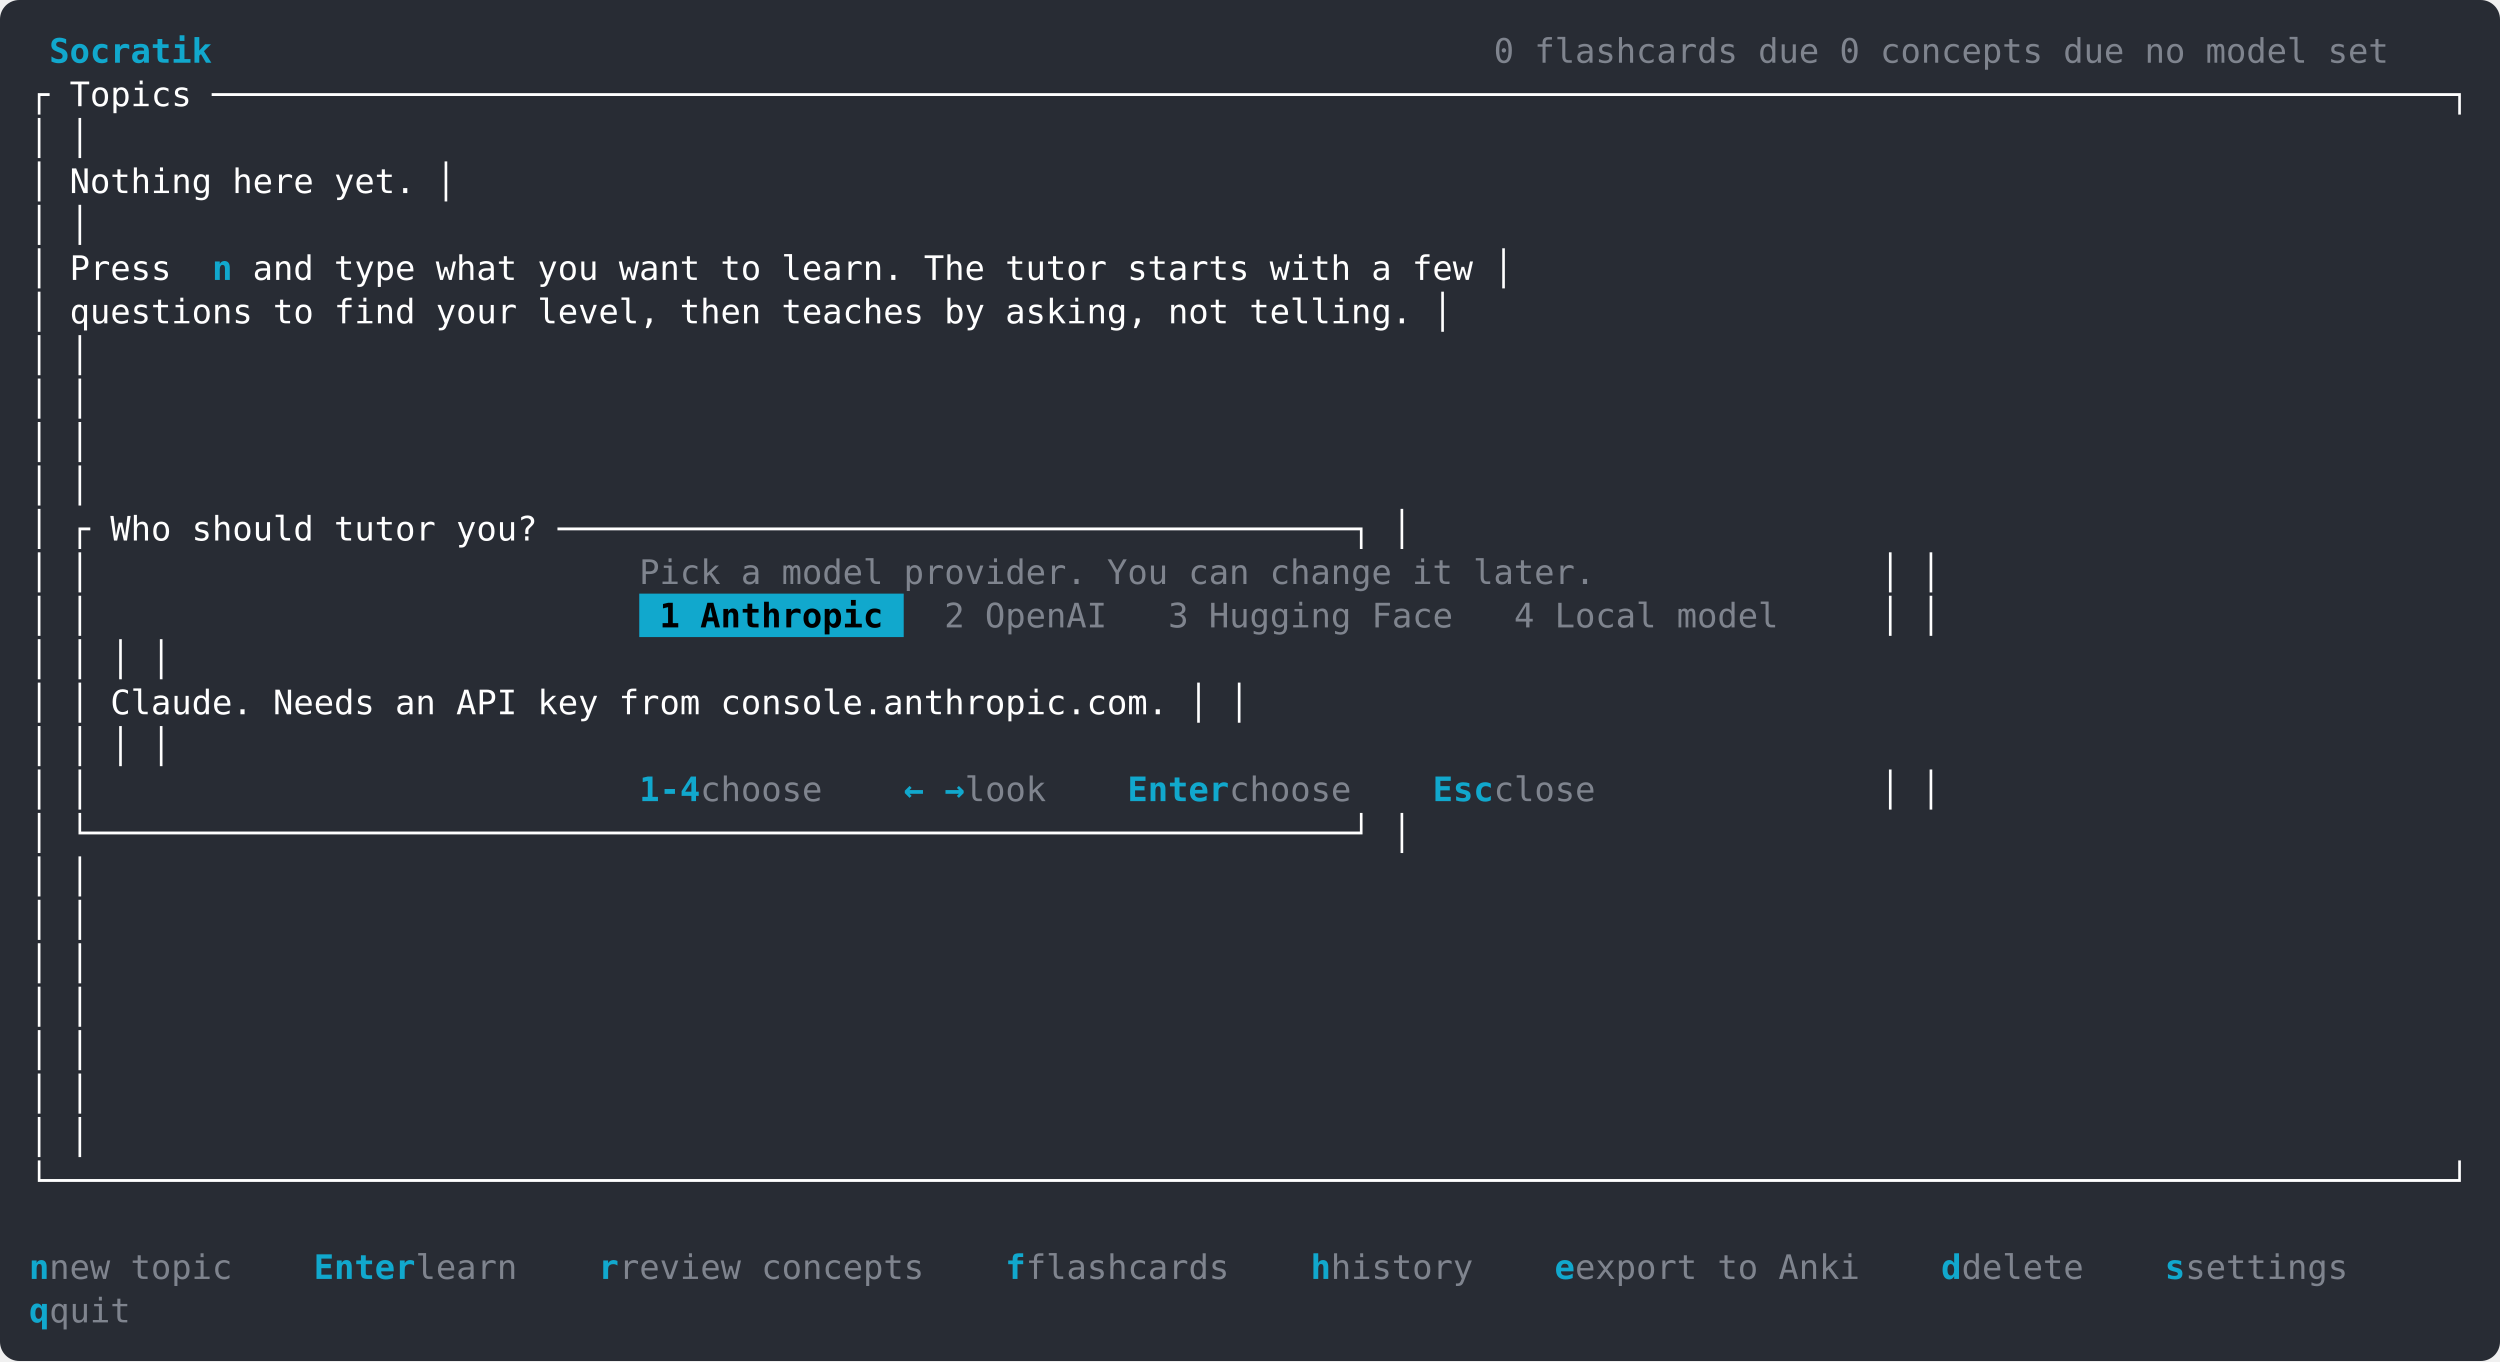
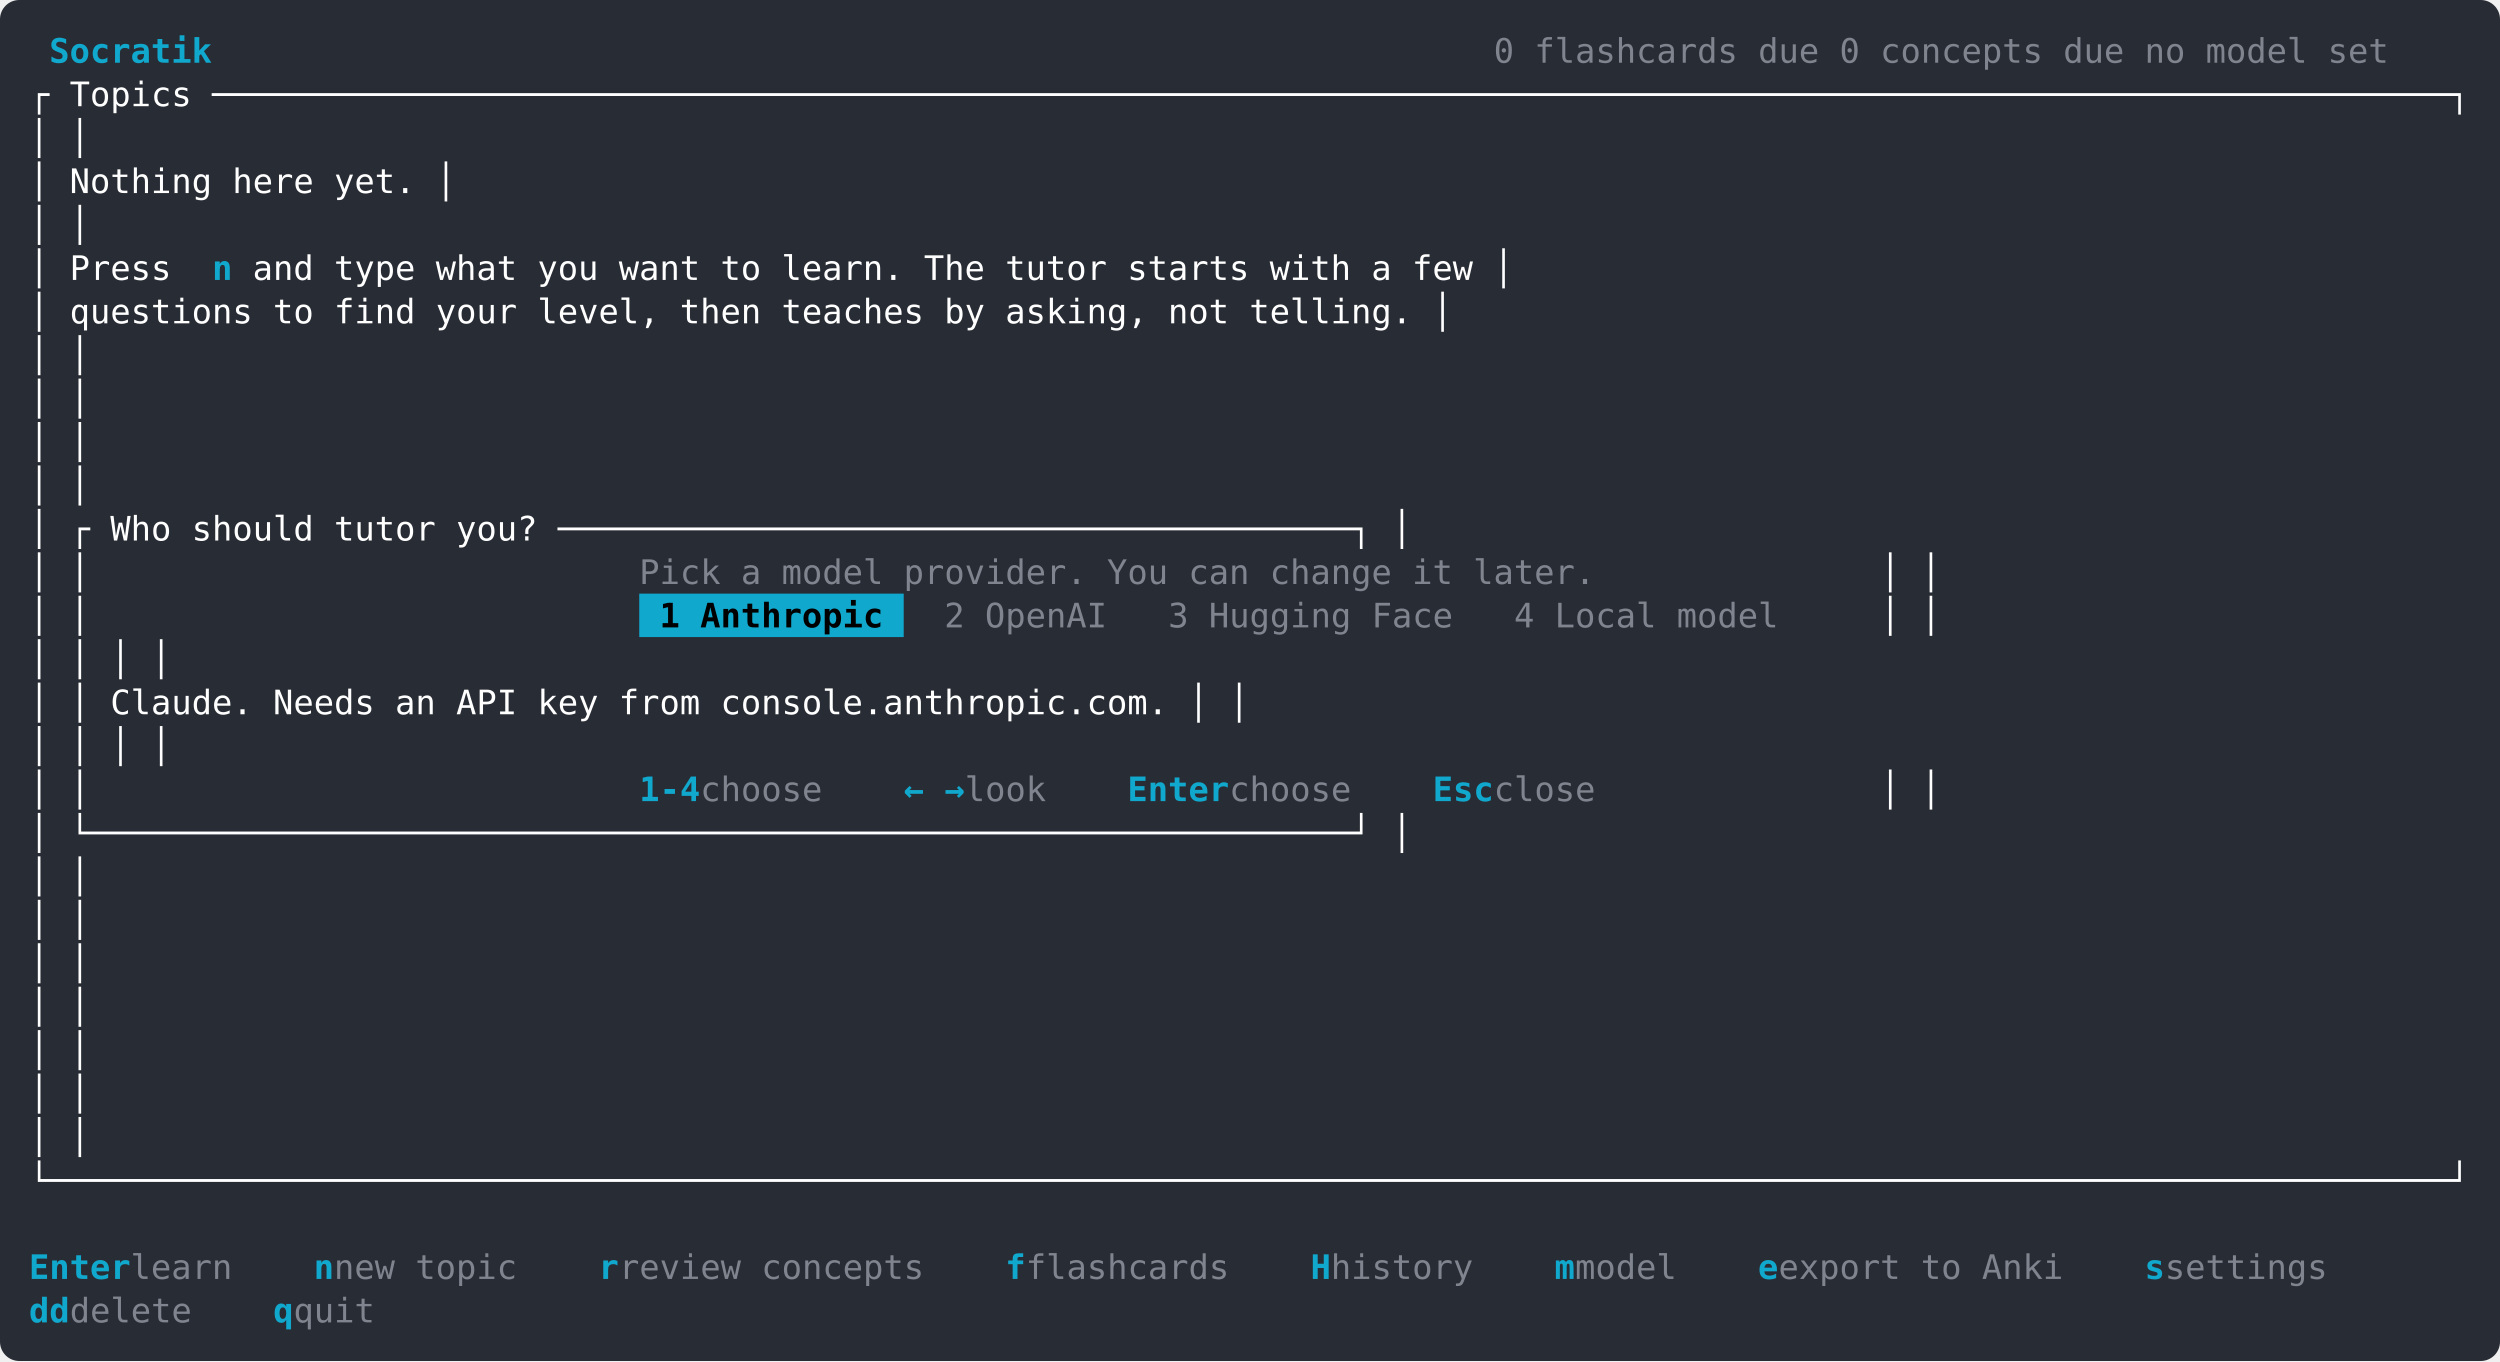
<svg xmlns="http://www.w3.org/2000/svg" width="1036" height="564" viewBox="0 0 1036 564">
  <style>
text{font-family:"JetBrains Mono","DejaVu Sans Mono",Menlo,Consolas,monospace;font-size:14px;white-space:pre}
.cap{font-family:-apple-system,"Segoe UI",Helvetica,Arial,sans-serif;font-size:17px;fill:#e6e6e6}
- .film{animation:play 25.13s step-end infinite}
- @keyframes play{0.040%{transform:translateY(0px)}9.986%{transform:translateY(-564px)}16.461%{transform:translateY(-1128px)}22.545%{transform:translateY(-1692px)}28.964%{transform:translateY(-2256px)}37.912%{transform:translateY(-2820px)}46.509%{transform:translateY(-3384px)}56.456%{transform:translateY(-3948px)}62.519%{transform:translateY(-4512px)}67.249%{transform:translateY(-5076px)}67.681%{transform:translateY(-5640px)}68.119%{transform:translateY(-6204px)}68.554%{transform:translateY(-6768px)}68.987%{transform:translateY(-7332px)}69.425%{transform:translateY(-7896px)}69.861%{transform:translateY(-8460px)}70.284%{transform:translateY(-9024px)}70.724%{transform:translateY(-9588px)}71.160%{transform:translateY(-10152px)}75.933%{transform:translateY(-10716px)}84.086%{transform:translateY(-11280px)}100%{transform:translateY(-11280px)}}
+ .film{animation:play 25.20s step-end infinite}
+ @keyframes play{0.011%{transform:translateY(0px)}9.929%{transform:translateY(-564px)}16.400%{transform:translateY(-1128px)}22.994%{transform:translateY(-1692px)}29.141%{transform:translateY(-2256px)}38.146%{transform:translateY(-2820px)}46.771%{transform:translateY(-3384px)}56.690%{transform:translateY(-3948px)}62.646%{transform:translateY(-4512px)}67.468%{transform:translateY(-5076px)}67.877%{transform:translateY(-5640px)}68.284%{transform:translateY(-6204px)}68.724%{transform:translateY(-6768px)}69.162%{transform:translateY(-7332px)}69.595%{transform:translateY(-7896px)}70.002%{transform:translateY(-8460px)}70.409%{transform:translateY(-9024px)}70.848%{transform:translateY(-9588px)}71.278%{transform:translateY(-10152px)}75.996%{transform:translateY(-10716px)}84.130%{transform:translateY(-11280px)}100%{transform:translateY(-11280px)}}
</style>
  <defs>
    <g id="r0">
      <text x="8.4" y="14" fill="#11a8cd" font-weight="bold" textLength="67.4" lengthAdjust="spacingAndGlyphs">Socratik</text>
      <text x="607.0" y="14" fill="#7f848e" textLength="404.6" lengthAdjust="spacingAndGlyphs">0 flashcards due   0 concepts due   no model set</text>
    </g>
    <g id="r1">
      <text x="0.0" y="14" fill="#ffffff" textLength="1011.6" lengthAdjust="spacingAndGlyphs">┌ Topics ──────────────────────────────────────────────────────────────────────────────────────────────────────────────┐</text>
    </g>
    <g id="r2">
      <text x="0.0" y="14" fill="#ffffff" textLength="1011.6" lengthAdjust="spacingAndGlyphs">│                                                                                                                      │</text>
    </g>
    <g id="r3">
      <text x="0.0" y="14" fill="#ffffff" textLength="1011.6" lengthAdjust="spacingAndGlyphs">│  Nothing here yet.                                                                                                   │</text>
    </g>
    <g id="r4">
      <text x="0.0" y="14" fill="#ffffff" textLength="67.4" lengthAdjust="spacingAndGlyphs">│  Press</text>
      <text x="75.9" y="14" fill="#11a8cd" font-weight="bold">n</text>
      <text x="92.7" y="14" fill="#ffffff" textLength="918.9" lengthAdjust="spacingAndGlyphs">and type what you want to learn. The tutor starts with a few                                                │</text>
    </g>
    <g id="r5">
      <text x="0.0" y="14" fill="#ffffff" textLength="1011.6" lengthAdjust="spacingAndGlyphs">│  questions to find your level, then teaches by asking, not telling.                                                  │</text>
    </g>
    <g id="r6">
      <text x="0.0" y="14" fill="#ffffff" textLength="1011.6" lengthAdjust="spacingAndGlyphs">│                           ┌ Who should tutor you? ───────────────────────────────────────┐                           │</text>
    </g>
    <g id="r7">
      <text x="0.0" y="14" fill="#ffffff" textLength="244.5" lengthAdjust="spacingAndGlyphs">│                           │</text>
      <text x="252.9" y="14" fill="#7f848e" textLength="396.2" lengthAdjust="spacingAndGlyphs">Pick a model provider. You can change it later.</text>
      <text x="767.1" y="14" fill="#ffffff" textLength="244.5" lengthAdjust="spacingAndGlyphs">│                           │</text>
    </g>
    <g id="r8">
      <rect x="252.9" width="109.6" height="18" fill="#11a8cd" />
      <text x="0.0" y="14" fill="#ffffff" textLength="244.5" lengthAdjust="spacingAndGlyphs">│                           │</text>
      <text x="261.3" y="14" fill="#000000" font-weight="bold" textLength="92.7" lengthAdjust="spacingAndGlyphs">1 Anthropic</text>
      <text x="379.3" y="14" fill="#7f848e" textLength="67.4" lengthAdjust="spacingAndGlyphs">2 OpenAI</text>
      <text x="472.1" y="14" fill="#7f848e" textLength="118.0" lengthAdjust="spacingAndGlyphs">3 Hugging Face</text>
      <text x="615.4" y="14" fill="#7f848e" textLength="109.6" lengthAdjust="spacingAndGlyphs">4 Local model</text>
      <text x="767.1" y="14" fill="#ffffff" textLength="244.5" lengthAdjust="spacingAndGlyphs">│                           │</text>
    </g>
    <g id="r9">
      <text x="0.0" y="14" fill="#ffffff" textLength="1011.6" lengthAdjust="spacingAndGlyphs">│                           │                                                              │                           │</text>
    </g>
    <g id="r10">
      <text x="0.0" y="14" fill="#ffffff" textLength="1011.6" lengthAdjust="spacingAndGlyphs">│                           │ Claude. Needs an API key from console.anthropic.com.         │                           │</text>
    </g>
    <g id="r11">
      <text x="0.0" y="14" fill="#ffffff" textLength="244.5" lengthAdjust="spacingAndGlyphs">│                           │</text>
      <text x="252.9" y="14" fill="#11a8cd" font-weight="bold" textLength="25.3" lengthAdjust="spacingAndGlyphs">1-4</text>
      <text x="278.2" y="14" fill="#7f848e" textLength="59.0" lengthAdjust="spacingAndGlyphs"> choose</text>
      <text x="362.5" y="14" fill="#11a8cd" font-weight="bold" textLength="25.3" lengthAdjust="spacingAndGlyphs">← →</text>
      <text x="387.8" y="14" fill="#7f848e" textLength="42.1" lengthAdjust="spacingAndGlyphs"> look</text>
      <text x="455.2" y="14" fill="#11a8cd" font-weight="bold" textLength="42.1" lengthAdjust="spacingAndGlyphs">Enter</text>
      <text x="497.4" y="14" fill="#7f848e" textLength="59.0" lengthAdjust="spacingAndGlyphs"> choose</text>
      <text x="581.7" y="14" fill="#11a8cd" font-weight="bold" textLength="25.3" lengthAdjust="spacingAndGlyphs">Esc</text>
      <text x="607.0" y="14" fill="#7f848e" textLength="50.6" lengthAdjust="spacingAndGlyphs"> close</text>
      <text x="767.1" y="14" fill="#ffffff" textLength="244.5" lengthAdjust="spacingAndGlyphs">│                           │</text>
    </g>
    <g id="r12">
      <text x="0.0" y="14" fill="#ffffff" textLength="1011.6" lengthAdjust="spacingAndGlyphs">│                           └──────────────────────────────────────────────────────────────┘                           │</text>
    </g>
    <g id="r13">
      <text x="0.0" y="14" fill="#ffffff" textLength="1011.6" lengthAdjust="spacingAndGlyphs">└──────────────────────────────────────────────────────────────────────────────────────────────────────────────────────┘</text>
    </g>
    <g id="r14" />
    <g id="r15">
-       <text x="0.0" y="14" fill="#11a8cd" font-weight="bold">n</text>
-       <text x="8.4" y="14" fill="#7f848e" textLength="84.3" lengthAdjust="spacingAndGlyphs"> new topic</text>
-       <text x="118.0" y="14" fill="#11a8cd" font-weight="bold" textLength="42.1" lengthAdjust="spacingAndGlyphs">Enter</text>
-       <text x="160.2" y="14" fill="#7f848e" textLength="50.6" lengthAdjust="spacingAndGlyphs"> learn</text>
+       <text x="0.0" y="14" fill="#11a8cd" font-weight="bold" textLength="42.1" lengthAdjust="spacingAndGlyphs">Enter</text>
+       <text x="42.1" y="14" fill="#7f848e" textLength="50.6" lengthAdjust="spacingAndGlyphs"> learn</text>
+       <text x="118.0" y="14" fill="#11a8cd" font-weight="bold">n</text>
+       <text x="126.4" y="14" fill="#7f848e" textLength="84.3" lengthAdjust="spacingAndGlyphs"> new topic</text>
      <text x="236.0" y="14" fill="#11a8cd" font-weight="bold">r</text>
      <text x="244.5" y="14" fill="#7f848e" textLength="134.9" lengthAdjust="spacingAndGlyphs"> review concepts</text>
      <text x="404.6" y="14" fill="#11a8cd" font-weight="bold">f</text>
      <text x="413.1" y="14" fill="#7f848e" textLength="92.7" lengthAdjust="spacingAndGlyphs"> flashcards</text>
-       <text x="531.1" y="14" fill="#11a8cd" font-weight="bold">h</text>
+       <text x="531.1" y="14" fill="#11a8cd" font-weight="bold">H</text>
      <text x="539.5" y="14" fill="#7f848e" textLength="67.4" lengthAdjust="spacingAndGlyphs"> history</text>
-       <text x="632.2" y="14" fill="#11a8cd" font-weight="bold">e</text>
-       <text x="640.7" y="14" fill="#7f848e" textLength="126.4" lengthAdjust="spacingAndGlyphs"> export to Anki</text>
-       <text x="792.4" y="14" fill="#11a8cd" font-weight="bold">d</text>
-       <text x="800.9" y="14" fill="#7f848e" textLength="59.0" lengthAdjust="spacingAndGlyphs"> delete</text>
-       <text x="885.1" y="14" fill="#11a8cd" font-weight="bold">s</text>
-       <text x="893.6" y="14" fill="#7f848e" textLength="75.9" lengthAdjust="spacingAndGlyphs"> settings</text>
+       <text x="632.2" y="14" fill="#11a8cd" font-weight="bold">m</text>
+       <text x="640.7" y="14" fill="#7f848e" textLength="50.6" lengthAdjust="spacingAndGlyphs"> model</text>
+       <text x="716.5" y="14" fill="#11a8cd" font-weight="bold">e</text>
+       <text x="725.0" y="14" fill="#7f848e" textLength="126.4" lengthAdjust="spacingAndGlyphs"> export to Anki</text>
+       <text x="876.7" y="14" fill="#11a8cd" font-weight="bold">s</text>
+       <text x="885.1" y="14" fill="#7f848e" textLength="75.9" lengthAdjust="spacingAndGlyphs"> settings</text>
    </g>
    <g id="r16">
-       <text x="0.0" y="14" fill="#11a8cd" font-weight="bold">q</text>
-       <text x="8.4" y="14" fill="#7f848e" textLength="42.1" lengthAdjust="spacingAndGlyphs"> quit</text>
+       <text x="0.0" y="14" fill="#11a8cd" font-weight="bold" textLength="16.9" lengthAdjust="spacingAndGlyphs">dd</text>
+       <text x="16.9" y="14" fill="#7f848e" textLength="59.0" lengthAdjust="spacingAndGlyphs"> delete</text>
+       <text x="101.2" y="14" fill="#11a8cd" font-weight="bold">q</text>
+       <text x="109.6" y="14" fill="#7f848e" textLength="42.1" lengthAdjust="spacingAndGlyphs"> quit</text>
    </g>
    <g id="r17">
      <rect x="370.9" width="84.3" height="18" fill="#11a8cd" />
      <text x="0.0" y="14" fill="#ffffff" textLength="244.5" lengthAdjust="spacingAndGlyphs">│                           │</text>
      <text x="261.3" y="14" fill="#7f848e" textLength="92.7" lengthAdjust="spacingAndGlyphs">1 Anthropic</text>
      <text x="379.3" y="14" fill="#000000" font-weight="bold" textLength="67.4" lengthAdjust="spacingAndGlyphs">2 OpenAI</text>
      <text x="472.1" y="14" fill="#7f848e" textLength="118.0" lengthAdjust="spacingAndGlyphs">3 Hugging Face</text>
      <text x="615.4" y="14" fill="#7f848e" textLength="109.6" lengthAdjust="spacingAndGlyphs">4 Local model</text>
      <text x="767.1" y="14" fill="#ffffff" textLength="244.5" lengthAdjust="spacingAndGlyphs">│                           │</text>
    </g>
    <g id="r18">
      <text x="0.0" y="14" fill="#ffffff" textLength="1011.6" lengthAdjust="spacingAndGlyphs">│                           │ GPT models. Needs an API key from platform.openai.com.       │                           │</text>
    </g>
    <g id="r19">
      <rect x="463.6" width="134.9" height="18" fill="#11a8cd" />
      <text x="0.0" y="14" fill="#ffffff" textLength="244.5" lengthAdjust="spacingAndGlyphs">│                           │</text>
      <text x="261.3" y="14" fill="#7f848e" textLength="92.7" lengthAdjust="spacingAndGlyphs">1 Anthropic</text>
      <text x="379.3" y="14" fill="#7f848e" textLength="67.4" lengthAdjust="spacingAndGlyphs">2 OpenAI</text>
      <text x="472.1" y="14" fill="#000000" font-weight="bold" textLength="118.0" lengthAdjust="spacingAndGlyphs">3 Hugging Face</text>
      <text x="615.4" y="14" fill="#7f848e" textLength="109.6" lengthAdjust="spacingAndGlyphs">4 Local model</text>
      <text x="767.1" y="14" fill="#ffffff" textLength="244.5" lengthAdjust="spacingAndGlyphs">│                           │</text>
    </g>
    <g id="r20">
      <text x="0.0" y="14" fill="#ffffff" textLength="1011.6" lengthAdjust="spacingAndGlyphs">│                           │ Open models. Needs a token from huggingface.co/settings/toke │                           │</text>
    </g>
    <g id="r21">
      <rect x="607.0" width="126.4" height="18" fill="#11a8cd" />
      <text x="0.0" y="14" fill="#ffffff" textLength="244.5" lengthAdjust="spacingAndGlyphs">│                           │</text>
      <text x="261.3" y="14" fill="#7f848e" textLength="92.7" lengthAdjust="spacingAndGlyphs">1 Anthropic</text>
      <text x="379.3" y="14" fill="#7f848e" textLength="67.4" lengthAdjust="spacingAndGlyphs">2 OpenAI</text>
      <text x="472.1" y="14" fill="#7f848e" textLength="118.0" lengthAdjust="spacingAndGlyphs">3 Hugging Face</text>
      <text x="615.4" y="14" fill="#000000" font-weight="bold" textLength="109.6" lengthAdjust="spacingAndGlyphs">4 Local model</text>
      <text x="767.1" y="14" fill="#ffffff" textLength="244.5" lengthAdjust="spacingAndGlyphs">│                           │</text>
    </g>
    <g id="r22">
      <text x="0.0" y="14" fill="#ffffff" textLength="1011.6" lengthAdjust="spacingAndGlyphs">│                           │ A llama.cpp server on this machine, or any OpenAI-style URL. │                           │</text>
    </g>
    <g id="r23">
      <text x="0.0" y="14" fill="#ffffff" textLength="244.5" lengthAdjust="spacingAndGlyphs">│                           │</text>
      <text x="252.9" y="14" fill="#7f848e" textLength="236.0" lengthAdjust="spacingAndGlyphs">Local model · Server address</text>
      <text x="767.1" y="14" fill="#ffffff" textLength="244.5" lengthAdjust="spacingAndGlyphs">│                           │</text>
    </g>
    <g id="r24">
      <text x="0.0" y="14" fill="#ffffff" textLength="1011.6" lengthAdjust="spacingAndGlyphs">│                           │ http://localhost:8080/v1                                     │                           │</text>
    </g>
    <g id="r25">
      <text x="0.0" y="14" fill="#ffffff" textLength="244.5" lengthAdjust="spacingAndGlyphs">│                           │</text>
      <text x="252.9" y="14" fill="#7f848e" textLength="472.1" lengthAdjust="spacingAndGlyphs">Start llama.cpp with: llama-server -m model.gguf --jinja</text>
      <text x="767.1" y="14" fill="#ffffff" textLength="244.5" lengthAdjust="spacingAndGlyphs">│                           │</text>
    </g>
    <g id="r26">
      <text x="0.0" y="14" fill="#ffffff" textLength="244.5" lengthAdjust="spacingAndGlyphs">│                           │</text>
      <text x="252.9" y="14" fill="#11a8cd" font-weight="bold" textLength="42.1" lengthAdjust="spacingAndGlyphs">Enter</text>
      <text x="295.1" y="14" fill="#7f848e" textLength="42.1" lengthAdjust="spacingAndGlyphs"> next</text>
      <text x="362.5" y="14" fill="#11a8cd" font-weight="bold" textLength="25.3" lengthAdjust="spacingAndGlyphs">Esc</text>
      <text x="387.8" y="14" fill="#7f848e" textLength="42.1" lengthAdjust="spacingAndGlyphs"> back</text>
      <text x="767.1" y="14" fill="#ffffff" textLength="244.5" lengthAdjust="spacingAndGlyphs">│                           │</text>
    </g>
    <g id="r27">
      <text x="0.0" y="14" fill="#ffffff" textLength="244.5" lengthAdjust="spacingAndGlyphs">│                           │</text>
      <text x="252.9" y="14" fill="#7f848e" textLength="202.3" lengthAdjust="spacingAndGlyphs">Local model · Model name</text>
      <text x="767.1" y="14" fill="#ffffff" textLength="244.5" lengthAdjust="spacingAndGlyphs">│                           │</text>
    </g>
    <g id="r28">
      <text x="0.0" y="14" fill="#ffffff" textLength="1011.6" lengthAdjust="spacingAndGlyphs">│                           │ local                                                        │                           │</text>
    </g>
    <g id="r29">
      <text x="0.0" y="14" fill="#ffffff" textLength="244.5" lengthAdjust="spacingAndGlyphs">│                           │</text>
      <text x="252.9" y="14" fill="#7f848e" textLength="438.4" lengthAdjust="spacingAndGlyphs">llama.cpp ignores this and uses the model it loaded.</text>
      <text x="767.1" y="14" fill="#ffffff" textLength="244.5" lengthAdjust="spacingAndGlyphs">│                           │</text>
    </g>
    <g id="r30">
      <text x="8.4" y="14" fill="#11a8cd" font-weight="bold" textLength="67.4" lengthAdjust="spacingAndGlyphs">Socratik</text>
      <text x="666.0" y="14" fill="#7f848e" textLength="345.6" lengthAdjust="spacingAndGlyphs">0 flashcards due   0 concepts due   local</text>
    </g>
    <g id="r31">
      <text x="8.4" y="14" fill="#e5e510" textLength="311.9" lengthAdjust="spacingAndGlyphs">The tutor is now Local model (local).</text>
    </g>
    <g id="r32">
      <text x="0.0" y="14" fill="#ffffff" textLength="244.5" lengthAdjust="spacingAndGlyphs">│                           │</text>
      <text x="252.9" y="14" fill="#7f848e" textLength="244.5" lengthAdjust="spacingAndGlyphs">Anthropic · Anthropic API key</text>
      <text x="767.1" y="14" fill="#ffffff" textLength="244.5" lengthAdjust="spacingAndGlyphs">│                           │</text>
    </g>
    <g id="r33">
      <text x="0.0" y="14" fill="#ffffff" textLength="244.5" lengthAdjust="spacingAndGlyphs">│                           │</text>
      <text x="252.9" y="14" fill="#7f848e" textLength="463.6" lengthAdjust="spacingAndGlyphs">Paste it here. It is saved in a file only you can read.</text>
      <text x="767.1" y="14" fill="#ffffff" textLength="244.5" lengthAdjust="spacingAndGlyphs">│                           │</text>
    </g>
    <g id="r34">
      <text x="0.0" y="14" fill="#ffffff" textLength="1011.6" lengthAdjust="spacingAndGlyphs">│                           │ •                                                            │                           │</text>
    </g>
    <g id="r35">
      <text x="0.0" y="14" fill="#ffffff" textLength="1011.6" lengthAdjust="spacingAndGlyphs">│                           │ •••••                                                        │                           │</text>
    </g>
    <g id="r36">
-       <text x="0.0" y="14" fill="#ffffff" textLength="1011.6" lengthAdjust="spacingAndGlyphs">│                           │ •••••••••                                                    │                           │</text>
+       <text x="0.0" y="14" fill="#ffffff" textLength="1011.6" lengthAdjust="spacingAndGlyphs">│                           │ ••••••••••                                                   │                           │</text>
    </g>
    <g id="r37">
-       <text x="0.0" y="14" fill="#ffffff" textLength="1011.6" lengthAdjust="spacingAndGlyphs">│                           │ •••••••••••••                                                │                           │</text>
+       <text x="0.0" y="14" fill="#ffffff" textLength="1011.6" lengthAdjust="spacingAndGlyphs">│                           │ ••••••••••••••                                               │                           │</text>
    </g>
    <g id="r38">
-       <text x="0.0" y="14" fill="#ffffff" textLength="1011.6" lengthAdjust="spacingAndGlyphs">│                           │ •••••••••••••••••                                            │                           │</text>
+       <text x="0.0" y="14" fill="#ffffff" textLength="1011.6" lengthAdjust="spacingAndGlyphs">│                           │ ••••••••••••••••••                                           │                           │</text>
    </g>
    <g id="r39">
-       <text x="0.0" y="14" fill="#ffffff" textLength="1011.6" lengthAdjust="spacingAndGlyphs">│                           │ •••••••••••••••••••••                                        │                           │</text>
+       <text x="0.0" y="14" fill="#ffffff" textLength="1011.6" lengthAdjust="spacingAndGlyphs">│                           │ ••••••••••••••••••••••                                       │                           │</text>
    </g>
    <g id="r40">
-       <text x="0.0" y="14" fill="#ffffff" textLength="1011.6" lengthAdjust="spacingAndGlyphs">│                           │ •••••••••••••••••••••••••                                    │                           │</text>
+       <text x="0.0" y="14" fill="#ffffff" textLength="1011.6" lengthAdjust="spacingAndGlyphs">│                           │ •••••••••••••••••••••••••••                                  │                           │</text>
    </g>
    <g id="r41">
-       <text x="0.0" y="14" fill="#ffffff" textLength="1011.6" lengthAdjust="spacingAndGlyphs">│                           │ •••••••••••••••••••••••••••••                                │                           │</text>
+       <text x="0.0" y="14" fill="#ffffff" textLength="1011.6" lengthAdjust="spacingAndGlyphs">│                           │ •••••••••••••••••••••••••••••••                              │                           │</text>
    </g>
    <g id="r42">
-       <text x="0.0" y="14" fill="#ffffff" textLength="1011.6" lengthAdjust="spacingAndGlyphs">│                           │ ••••••••••••••••••••••••••••••••••                           │                           │</text>
+       <text x="0.0" y="14" fill="#ffffff" textLength="1011.6" lengthAdjust="spacingAndGlyphs">│                           │ •••••••••••••••••••••••••••••••••••                          │                           │</text>
    </g>
    <g id="r43">
      <text x="0.0" y="14" fill="#ffffff" textLength="1011.6" lengthAdjust="spacingAndGlyphs">│                           │ ••••••••••••••••••••••••••••••••••••                         │                           │</text>
    </g>
    <g id="r44">
      <text x="0.0" y="14" fill="#ffffff" textLength="244.5" lengthAdjust="spacingAndGlyphs">│                           │</text>
      <text x="252.9" y="14" fill="#7f848e" textLength="185.5" lengthAdjust="spacingAndGlyphs">Anthropic · Model name</text>
      <text x="767.1" y="14" fill="#ffffff" textLength="244.5" lengthAdjust="spacingAndGlyphs">│                           │</text>
    </g>
    <g id="r45">
      <text x="0.0" y="14" fill="#ffffff" textLength="1011.6" lengthAdjust="spacingAndGlyphs">│                           │ claude-fable-5-2                                             │                           │</text>
    </g>
    <g id="r46">
      <text x="0.0" y="14" fill="#ffffff" textLength="244.5" lengthAdjust="spacingAndGlyphs">│                           │</text>
      <text x="252.9" y="14" fill="#7f848e" textLength="303.5" lengthAdjust="spacingAndGlyphs">The model must support tool calling.</text>
      <text x="767.1" y="14" fill="#ffffff" textLength="244.5" lengthAdjust="spacingAndGlyphs">│                           │</text>
    </g>
    <g id="r47">
      <text x="8.4" y="14" fill="#11a8cd" font-weight="bold" textLength="67.4" lengthAdjust="spacingAndGlyphs">Socratik</text>
      <text x="573.2" y="14" fill="#7f848e" textLength="438.4" lengthAdjust="spacingAndGlyphs">0 flashcards due   0 concepts due   claude-fable-5-2</text>
    </g>
    <g id="r48">
      <text x="8.4" y="14" fill="#e5e510" textLength="387.8" lengthAdjust="spacingAndGlyphs">The tutor is now Anthropic (claude-fable-5-2).</text>
    </g>
  </defs>
  <rect width="100%" height="100%" rx="8" fill="#282c34" />
  <svg x="12" y="12" width="1012" height="540">
    <g class="film">
      <g transform="translate(0 0)">
        <use href="#r0" y="0" />
        <use href="#r1" y="18" />
        <use href="#r2" y="36" />
        <use href="#r3" y="54" />
        <use href="#r2" y="72" />
        <use href="#r4" y="90" />
        <use href="#r5" y="108" />
        <use href="#r2" y="126" />
        <use href="#r2" y="144" />
        <use href="#r2" y="162" />
        <use href="#r2" y="180" />
        <use href="#r6" y="198" />
        <use href="#r7" y="216" />
        <use href="#r8" y="234" />
        <use href="#r9" y="252" />
        <use href="#r10" y="270" />
        <use href="#r9" y="288" />
        <use href="#r11" y="306" />
        <use href="#r12" y="324" />
        <use href="#r2" y="342" />
        <use href="#r2" y="360" />
        <use href="#r2" y="378" />
        <use href="#r2" y="396" />
        <use href="#r2" y="414" />
        <use href="#r2" y="432" />
        <use href="#r2" y="450" />
        <use href="#r13" y="468" />
        <use href="#r14" y="486" />
        <use href="#r15" y="504" />
        <use href="#r16" y="522" />
      </g>
      <g transform="translate(0 564)">
        <use href="#r0" y="0" />
        <use href="#r1" y="18" />
        <use href="#r2" y="36" />
        <use href="#r3" y="54" />
        <use href="#r2" y="72" />
        <use href="#r4" y="90" />
        <use href="#r5" y="108" />
        <use href="#r2" y="126" />
        <use href="#r2" y="144" />
        <use href="#r2" y="162" />
        <use href="#r2" y="180" />
        <use href="#r6" y="198" />
        <use href="#r7" y="216" />
        <use href="#r17" y="234" />
        <use href="#r9" y="252" />
        <use href="#r18" y="270" />
        <use href="#r9" y="288" />
        <use href="#r11" y="306" />
        <use href="#r12" y="324" />
        <use href="#r2" y="342" />
        <use href="#r2" y="360" />
        <use href="#r2" y="378" />
        <use href="#r2" y="396" />
        <use href="#r2" y="414" />
        <use href="#r2" y="432" />
        <use href="#r2" y="450" />
        <use href="#r13" y="468" />
        <use href="#r14" y="486" />
        <use href="#r15" y="504" />
        <use href="#r16" y="522" />
      </g>
      <g transform="translate(0 1128)">
        <use href="#r0" y="0" />
        <use href="#r1" y="18" />
        <use href="#r2" y="36" />
        <use href="#r3" y="54" />
        <use href="#r2" y="72" />
        <use href="#r4" y="90" />
        <use href="#r5" y="108" />
        <use href="#r2" y="126" />
        <use href="#r2" y="144" />
        <use href="#r2" y="162" />
        <use href="#r2" y="180" />
        <use href="#r6" y="198" />
        <use href="#r7" y="216" />
        <use href="#r19" y="234" />
        <use href="#r9" y="252" />
        <use href="#r20" y="270" />
        <use href="#r9" y="288" />
        <use href="#r11" y="306" />
        <use href="#r12" y="324" />
        <use href="#r2" y="342" />
        <use href="#r2" y="360" />
        <use href="#r2" y="378" />
        <use href="#r2" y="396" />
        <use href="#r2" y="414" />
        <use href="#r2" y="432" />
        <use href="#r2" y="450" />
        <use href="#r13" y="468" />
        <use href="#r14" y="486" />
        <use href="#r15" y="504" />
        <use href="#r16" y="522" />
      </g>
      <g transform="translate(0 1692)">
        <use href="#r0" y="0" />
        <use href="#r1" y="18" />
        <use href="#r2" y="36" />
        <use href="#r3" y="54" />
        <use href="#r2" y="72" />
        <use href="#r4" y="90" />
        <use href="#r5" y="108" />
        <use href="#r2" y="126" />
        <use href="#r2" y="144" />
        <use href="#r2" y="162" />
        <use href="#r2" y="180" />
        <use href="#r6" y="198" />
        <use href="#r7" y="216" />
        <use href="#r21" y="234" />
        <use href="#r9" y="252" />
        <use href="#r22" y="270" />
        <use href="#r9" y="288" />
        <use href="#r11" y="306" />
        <use href="#r12" y="324" />
        <use href="#r2" y="342" />
        <use href="#r2" y="360" />
        <use href="#r2" y="378" />
        <use href="#r2" y="396" />
        <use href="#r2" y="414" />
        <use href="#r2" y="432" />
        <use href="#r2" y="450" />
        <use href="#r13" y="468" />
        <use href="#r14" y="486" />
        <use href="#r15" y="504" />
        <use href="#r16" y="522" />
      </g>
      <g transform="translate(0 2256)">
        <use href="#r0" y="0" />
        <use href="#r1" y="18" />
        <use href="#r2" y="36" />
        <use href="#r3" y="54" />
        <use href="#r2" y="72" />
        <use href="#r4" y="90" />
        <use href="#r5" y="108" />
        <use href="#r2" y="126" />
        <use href="#r2" y="144" />
        <use href="#r2" y="162" />
        <use href="#r2" y="180" />
        <use href="#r6" y="198" />
        <use href="#r23" y="216" />
        <use href="#r24" y="234" />
        <use href="#r9" y="252" />
        <use href="#r25" y="270" />
        <use href="#r9" y="288" />
        <use href="#r26" y="306" />
        <use href="#r12" y="324" />
        <use href="#r2" y="342" />
        <use href="#r2" y="360" />
        <use href="#r2" y="378" />
        <use href="#r2" y="396" />
        <use href="#r2" y="414" />
        <use href="#r2" y="432" />
        <use href="#r2" y="450" />
        <use href="#r13" y="468" />
        <use href="#r14" y="486" />
        <use href="#r15" y="504" />
        <use href="#r16" y="522" />
      </g>
      <g transform="translate(0 2820)">
        <use href="#r0" y="0" />
        <use href="#r1" y="18" />
        <use href="#r2" y="36" />
        <use href="#r3" y="54" />
        <use href="#r2" y="72" />
        <use href="#r4" y="90" />
        <use href="#r5" y="108" />
        <use href="#r2" y="126" />
        <use href="#r2" y="144" />
        <use href="#r2" y="162" />
        <use href="#r2" y="180" />
        <use href="#r6" y="198" />
        <use href="#r27" y="216" />
        <use href="#r28" y="234" />
        <use href="#r9" y="252" />
        <use href="#r29" y="270" />
        <use href="#r9" y="288" />
        <use href="#r26" y="306" />
        <use href="#r12" y="324" />
        <use href="#r2" y="342" />
        <use href="#r2" y="360" />
        <use href="#r2" y="378" />
        <use href="#r2" y="396" />
        <use href="#r2" y="414" />
        <use href="#r2" y="432" />
        <use href="#r2" y="450" />
        <use href="#r13" y="468" />
        <use href="#r14" y="486" />
        <use href="#r15" y="504" />
        <use href="#r16" y="522" />
      </g>
      <g transform="translate(0 3384)">
        <use href="#r30" y="0" />
        <use href="#r1" y="18" />
        <use href="#r2" y="36" />
        <use href="#r3" y="54" />
        <use href="#r2" y="72" />
        <use href="#r4" y="90" />
        <use href="#r5" y="108" />
        <use href="#r2" y="126" />
        <use href="#r2" y="144" />
        <use href="#r2" y="162" />
        <use href="#r2" y="180" />
        <use href="#r2" y="198" />
        <use href="#r2" y="216" />
        <use href="#r2" y="234" />
        <use href="#r2" y="252" />
        <use href="#r2" y="270" />
        <use href="#r2" y="288" />
        <use href="#r2" y="306" />
        <use href="#r2" y="324" />
        <use href="#r2" y="342" />
        <use href="#r2" y="360" />
        <use href="#r2" y="378" />
        <use href="#r2" y="396" />
        <use href="#r2" y="414" />
        <use href="#r2" y="432" />
        <use href="#r2" y="450" />
        <use href="#r13" y="468" />
        <use href="#r31" y="486" />
        <use href="#r15" y="504" />
        <use href="#r16" y="522" />
      </g>
      <g transform="translate(0 3948)">
        <use href="#r30" y="0" />
        <use href="#r1" y="18" />
        <use href="#r2" y="36" />
        <use href="#r3" y="54" />
        <use href="#r2" y="72" />
        <use href="#r4" y="90" />
        <use href="#r5" y="108" />
        <use href="#r2" y="126" />
        <use href="#r2" y="144" />
        <use href="#r2" y="162" />
        <use href="#r2" y="180" />
        <use href="#r6" y="198" />
        <use href="#r7" y="216" />
        <use href="#r21" y="234" />
        <use href="#r9" y="252" />
        <use href="#r22" y="270" />
        <use href="#r9" y="288" />
        <use href="#r11" y="306" />
        <use href="#r12" y="324" />
        <use href="#r2" y="342" />
        <use href="#r2" y="360" />
        <use href="#r2" y="378" />
        <use href="#r2" y="396" />
        <use href="#r2" y="414" />
        <use href="#r2" y="432" />
        <use href="#r2" y="450" />
        <use href="#r13" y="468" />
        <use href="#r14" y="486" />
        <use href="#r15" y="504" />
        <use href="#r16" y="522" />
      </g>
      <g transform="translate(0 4512)">
        <use href="#r30" y="0" />
        <use href="#r1" y="18" />
        <use href="#r2" y="36" />
        <use href="#r3" y="54" />
        <use href="#r2" y="72" />
        <use href="#r4" y="90" />
        <use href="#r5" y="108" />
        <use href="#r2" y="126" />
        <use href="#r2" y="144" />
        <use href="#r2" y="162" />
        <use href="#r2" y="180" />
        <use href="#r6" y="198" />
        <use href="#r32" y="216" />
        <use href="#r9" y="234" />
        <use href="#r9" y="252" />
        <use href="#r33" y="270" />
        <use href="#r9" y="288" />
        <use href="#r26" y="306" />
        <use href="#r12" y="324" />
        <use href="#r2" y="342" />
        <use href="#r2" y="360" />
        <use href="#r2" y="378" />
        <use href="#r2" y="396" />
        <use href="#r2" y="414" />
        <use href="#r2" y="432" />
        <use href="#r2" y="450" />
        <use href="#r13" y="468" />
        <use href="#r14" y="486" />
        <use href="#r15" y="504" />
        <use href="#r16" y="522" />
      </g>
      <g transform="translate(0 5076)">
        <use href="#r30" y="0" />
        <use href="#r1" y="18" />
        <use href="#r2" y="36" />
        <use href="#r3" y="54" />
        <use href="#r2" y="72" />
        <use href="#r4" y="90" />
        <use href="#r5" y="108" />
        <use href="#r2" y="126" />
        <use href="#r2" y="144" />
        <use href="#r2" y="162" />
        <use href="#r2" y="180" />
        <use href="#r6" y="198" />
        <use href="#r32" y="216" />
        <use href="#r34" y="234" />
        <use href="#r9" y="252" />
        <use href="#r33" y="270" />
        <use href="#r9" y="288" />
        <use href="#r26" y="306" />
        <use href="#r12" y="324" />
        <use href="#r2" y="342" />
        <use href="#r2" y="360" />
        <use href="#r2" y="378" />
        <use href="#r2" y="396" />
        <use href="#r2" y="414" />
        <use href="#r2" y="432" />
        <use href="#r2" y="450" />
        <use href="#r13" y="468" />
        <use href="#r14" y="486" />
        <use href="#r15" y="504" />
        <use href="#r16" y="522" />
      </g>
      <g transform="translate(0 5640)">
        <use href="#r30" y="0" />
        <use href="#r1" y="18" />
        <use href="#r2" y="36" />
        <use href="#r3" y="54" />
        <use href="#r2" y="72" />
        <use href="#r4" y="90" />
        <use href="#r5" y="108" />
        <use href="#r2" y="126" />
        <use href="#r2" y="144" />
        <use href="#r2" y="162" />
        <use href="#r2" y="180" />
        <use href="#r6" y="198" />
        <use href="#r32" y="216" />
        <use href="#r35" y="234" />
        <use href="#r9" y="252" />
        <use href="#r33" y="270" />
        <use href="#r9" y="288" />
        <use href="#r26" y="306" />
        <use href="#r12" y="324" />
        <use href="#r2" y="342" />
        <use href="#r2" y="360" />
        <use href="#r2" y="378" />
        <use href="#r2" y="396" />
        <use href="#r2" y="414" />
        <use href="#r2" y="432" />
        <use href="#r2" y="450" />
        <use href="#r13" y="468" />
        <use href="#r14" y="486" />
        <use href="#r15" y="504" />
        <use href="#r16" y="522" />
      </g>
      <g transform="translate(0 6204)">
        <use href="#r30" y="0" />
        <use href="#r1" y="18" />
        <use href="#r2" y="36" />
        <use href="#r3" y="54" />
        <use href="#r2" y="72" />
        <use href="#r4" y="90" />
        <use href="#r5" y="108" />
        <use href="#r2" y="126" />
        <use href="#r2" y="144" />
        <use href="#r2" y="162" />
        <use href="#r2" y="180" />
        <use href="#r6" y="198" />
        <use href="#r32" y="216" />
        <use href="#r36" y="234" />
        <use href="#r9" y="252" />
        <use href="#r33" y="270" />
        <use href="#r9" y="288" />
        <use href="#r26" y="306" />
        <use href="#r12" y="324" />
        <use href="#r2" y="342" />
        <use href="#r2" y="360" />
        <use href="#r2" y="378" />
        <use href="#r2" y="396" />
        <use href="#r2" y="414" />
        <use href="#r2" y="432" />
        <use href="#r2" y="450" />
        <use href="#r13" y="468" />
        <use href="#r14" y="486" />
        <use href="#r15" y="504" />
        <use href="#r16" y="522" />
      </g>
      <g transform="translate(0 6768)">
        <use href="#r30" y="0" />
        <use href="#r1" y="18" />
        <use href="#r2" y="36" />
        <use href="#r3" y="54" />
        <use href="#r2" y="72" />
        <use href="#r4" y="90" />
        <use href="#r5" y="108" />
        <use href="#r2" y="126" />
        <use href="#r2" y="144" />
        <use href="#r2" y="162" />
        <use href="#r2" y="180" />
        <use href="#r6" y="198" />
        <use href="#r32" y="216" />
        <use href="#r37" y="234" />
        <use href="#r9" y="252" />
        <use href="#r33" y="270" />
        <use href="#r9" y="288" />
        <use href="#r26" y="306" />
        <use href="#r12" y="324" />
        <use href="#r2" y="342" />
        <use href="#r2" y="360" />
        <use href="#r2" y="378" />
        <use href="#r2" y="396" />
        <use href="#r2" y="414" />
        <use href="#r2" y="432" />
        <use href="#r2" y="450" />
        <use href="#r13" y="468" />
        <use href="#r14" y="486" />
        <use href="#r15" y="504" />
        <use href="#r16" y="522" />
      </g>
      <g transform="translate(0 7332)">
        <use href="#r30" y="0" />
        <use href="#r1" y="18" />
        <use href="#r2" y="36" />
        <use href="#r3" y="54" />
        <use href="#r2" y="72" />
        <use href="#r4" y="90" />
        <use href="#r5" y="108" />
        <use href="#r2" y="126" />
        <use href="#r2" y="144" />
        <use href="#r2" y="162" />
        <use href="#r2" y="180" />
        <use href="#r6" y="198" />
        <use href="#r32" y="216" />
        <use href="#r38" y="234" />
        <use href="#r9" y="252" />
        <use href="#r33" y="270" />
        <use href="#r9" y="288" />
        <use href="#r26" y="306" />
        <use href="#r12" y="324" />
        <use href="#r2" y="342" />
        <use href="#r2" y="360" />
        <use href="#r2" y="378" />
        <use href="#r2" y="396" />
        <use href="#r2" y="414" />
        <use href="#r2" y="432" />
        <use href="#r2" y="450" />
        <use href="#r13" y="468" />
        <use href="#r14" y="486" />
        <use href="#r15" y="504" />
        <use href="#r16" y="522" />
      </g>
      <g transform="translate(0 7896)">
        <use href="#r30" y="0" />
        <use href="#r1" y="18" />
        <use href="#r2" y="36" />
        <use href="#r3" y="54" />
        <use href="#r2" y="72" />
        <use href="#r4" y="90" />
        <use href="#r5" y="108" />
        <use href="#r2" y="126" />
        <use href="#r2" y="144" />
        <use href="#r2" y="162" />
        <use href="#r2" y="180" />
        <use href="#r6" y="198" />
        <use href="#r32" y="216" />
        <use href="#r39" y="234" />
        <use href="#r9" y="252" />
        <use href="#r33" y="270" />
        <use href="#r9" y="288" />
        <use href="#r26" y="306" />
        <use href="#r12" y="324" />
        <use href="#r2" y="342" />
        <use href="#r2" y="360" />
        <use href="#r2" y="378" />
        <use href="#r2" y="396" />
        <use href="#r2" y="414" />
        <use href="#r2" y="432" />
        <use href="#r2" y="450" />
        <use href="#r13" y="468" />
        <use href="#r14" y="486" />
        <use href="#r15" y="504" />
        <use href="#r16" y="522" />
      </g>
      <g transform="translate(0 8460)">
        <use href="#r30" y="0" />
        <use href="#r1" y="18" />
        <use href="#r2" y="36" />
        <use href="#r3" y="54" />
        <use href="#r2" y="72" />
        <use href="#r4" y="90" />
        <use href="#r5" y="108" />
        <use href="#r2" y="126" />
        <use href="#r2" y="144" />
        <use href="#r2" y="162" />
        <use href="#r2" y="180" />
        <use href="#r6" y="198" />
        <use href="#r32" y="216" />
        <use href="#r40" y="234" />
        <use href="#r9" y="252" />
        <use href="#r33" y="270" />
        <use href="#r9" y="288" />
        <use href="#r26" y="306" />
        <use href="#r12" y="324" />
        <use href="#r2" y="342" />
        <use href="#r2" y="360" />
        <use href="#r2" y="378" />
        <use href="#r2" y="396" />
        <use href="#r2" y="414" />
        <use href="#r2" y="432" />
        <use href="#r2" y="450" />
        <use href="#r13" y="468" />
        <use href="#r14" y="486" />
        <use href="#r15" y="504" />
        <use href="#r16" y="522" />
      </g>
      <g transform="translate(0 9024)">
        <use href="#r30" y="0" />
        <use href="#r1" y="18" />
        <use href="#r2" y="36" />
        <use href="#r3" y="54" />
        <use href="#r2" y="72" />
        <use href="#r4" y="90" />
        <use href="#r5" y="108" />
        <use href="#r2" y="126" />
        <use href="#r2" y="144" />
        <use href="#r2" y="162" />
        <use href="#r2" y="180" />
        <use href="#r6" y="198" />
        <use href="#r32" y="216" />
        <use href="#r41" y="234" />
        <use href="#r9" y="252" />
        <use href="#r33" y="270" />
        <use href="#r9" y="288" />
        <use href="#r26" y="306" />
        <use href="#r12" y="324" />
        <use href="#r2" y="342" />
        <use href="#r2" y="360" />
        <use href="#r2" y="378" />
        <use href="#r2" y="396" />
        <use href="#r2" y="414" />
        <use href="#r2" y="432" />
        <use href="#r2" y="450" />
        <use href="#r13" y="468" />
        <use href="#r14" y="486" />
        <use href="#r15" y="504" />
        <use href="#r16" y="522" />
      </g>
      <g transform="translate(0 9588)">
        <use href="#r30" y="0" />
        <use href="#r1" y="18" />
        <use href="#r2" y="36" />
        <use href="#r3" y="54" />
        <use href="#r2" y="72" />
        <use href="#r4" y="90" />
        <use href="#r5" y="108" />
        <use href="#r2" y="126" />
        <use href="#r2" y="144" />
        <use href="#r2" y="162" />
        <use href="#r2" y="180" />
        <use href="#r6" y="198" />
        <use href="#r32" y="216" />
        <use href="#r42" y="234" />
        <use href="#r9" y="252" />
        <use href="#r33" y="270" />
        <use href="#r9" y="288" />
        <use href="#r26" y="306" />
        <use href="#r12" y="324" />
        <use href="#r2" y="342" />
        <use href="#r2" y="360" />
        <use href="#r2" y="378" />
        <use href="#r2" y="396" />
        <use href="#r2" y="414" />
        <use href="#r2" y="432" />
        <use href="#r2" y="450" />
        <use href="#r13" y="468" />
        <use href="#r14" y="486" />
        <use href="#r15" y="504" />
        <use href="#r16" y="522" />
      </g>
      <g transform="translate(0 10152)">
        <use href="#r30" y="0" />
        <use href="#r1" y="18" />
        <use href="#r2" y="36" />
        <use href="#r3" y="54" />
        <use href="#r2" y="72" />
        <use href="#r4" y="90" />
        <use href="#r5" y="108" />
        <use href="#r2" y="126" />
        <use href="#r2" y="144" />
        <use href="#r2" y="162" />
        <use href="#r2" y="180" />
        <use href="#r6" y="198" />
        <use href="#r32" y="216" />
        <use href="#r43" y="234" />
        <use href="#r9" y="252" />
        <use href="#r33" y="270" />
        <use href="#r9" y="288" />
        <use href="#r26" y="306" />
        <use href="#r12" y="324" />
        <use href="#r2" y="342" />
        <use href="#r2" y="360" />
        <use href="#r2" y="378" />
        <use href="#r2" y="396" />
        <use href="#r2" y="414" />
        <use href="#r2" y="432" />
        <use href="#r2" y="450" />
        <use href="#r13" y="468" />
        <use href="#r14" y="486" />
        <use href="#r15" y="504" />
        <use href="#r16" y="522" />
      </g>
      <g transform="translate(0 10716)">
        <use href="#r30" y="0" />
        <use href="#r1" y="18" />
        <use href="#r2" y="36" />
        <use href="#r3" y="54" />
        <use href="#r2" y="72" />
        <use href="#r4" y="90" />
        <use href="#r5" y="108" />
        <use href="#r2" y="126" />
        <use href="#r2" y="144" />
        <use href="#r2" y="162" />
        <use href="#r2" y="180" />
        <use href="#r6" y="198" />
        <use href="#r44" y="216" />
        <use href="#r45" y="234" />
        <use href="#r9" y="252" />
        <use href="#r46" y="270" />
        <use href="#r9" y="288" />
        <use href="#r26" y="306" />
        <use href="#r12" y="324" />
        <use href="#r2" y="342" />
        <use href="#r2" y="360" />
        <use href="#r2" y="378" />
        <use href="#r2" y="396" />
        <use href="#r2" y="414" />
        <use href="#r2" y="432" />
        <use href="#r2" y="450" />
        <use href="#r13" y="468" />
        <use href="#r14" y="486" />
        <use href="#r15" y="504" />
        <use href="#r16" y="522" />
      </g>
      <g transform="translate(0 11280)">
        <use href="#r47" y="0" />
        <use href="#r1" y="18" />
        <use href="#r2" y="36" />
        <use href="#r3" y="54" />
        <use href="#r2" y="72" />
        <use href="#r4" y="90" />
        <use href="#r5" y="108" />
        <use href="#r2" y="126" />
        <use href="#r2" y="144" />
        <use href="#r2" y="162" />
        <use href="#r2" y="180" />
        <use href="#r2" y="198" />
        <use href="#r2" y="216" />
        <use href="#r2" y="234" />
        <use href="#r2" y="252" />
        <use href="#r2" y="270" />
        <use href="#r2" y="288" />
        <use href="#r2" y="306" />
        <use href="#r2" y="324" />
        <use href="#r2" y="342" />
        <use href="#r2" y="360" />
        <use href="#r2" y="378" />
        <use href="#r2" y="396" />
        <use href="#r2" y="414" />
        <use href="#r2" y="432" />
        <use href="#r2" y="450" />
        <use href="#r13" y="468" />
        <use href="#r48" y="486" />
        <use href="#r15" y="504" />
        <use href="#r16" y="522" />
      </g>
    </g>
  </svg>
</svg>
